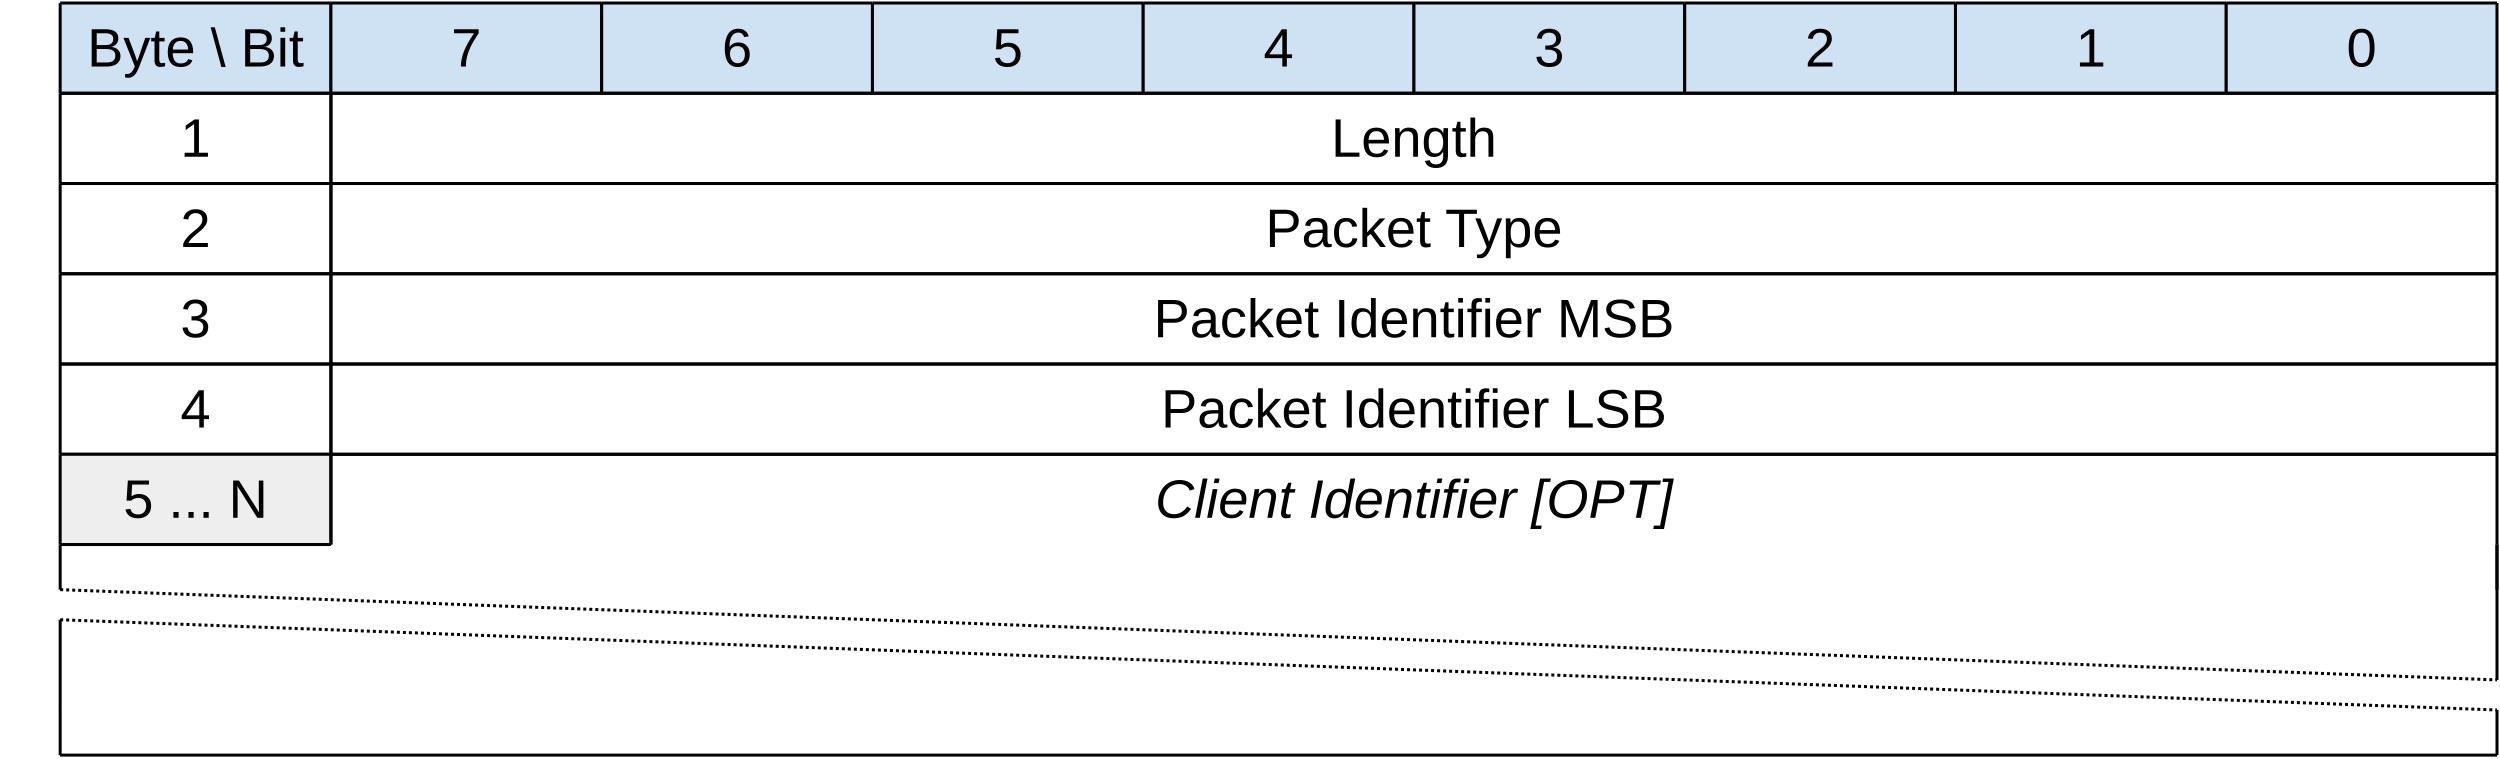
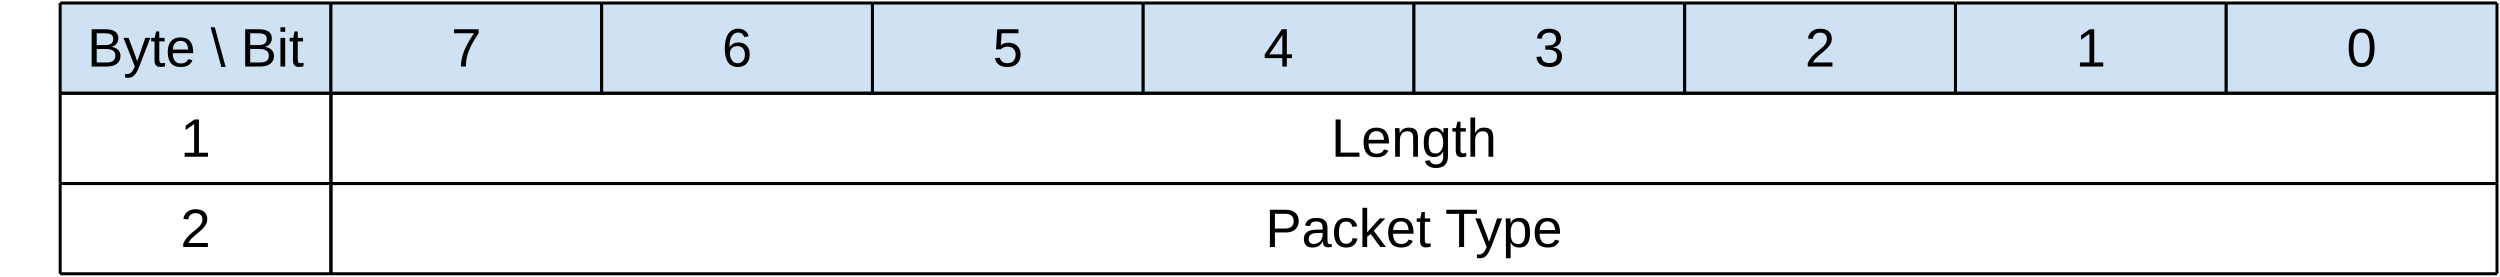
- <svg xmlns="http://www.w3.org/2000/svg" version="1.0" width="831" height="252" viewBox="0 0 831 252">
+ <svg xmlns="http://www.w3.org/2000/svg" version="1.0" width="831" height="92" viewBox="0 0 831 92">
  <rect x="20" y="1" height="30" width="90" fill="#cfe2f3" />
  <line x1="20" y1="1" x2="110" y2="1" stroke="#000000" stroke-width="1" />
  <line x1="20" y1="31" x2="110" y2="31" stroke="#000000" stroke-width="1" />
  <line x1="110" y1="1" x2="110" y2="31" stroke="#000000" stroke-width="1" />
  <line x1="20" y1="1" x2="20" y2="31" stroke="#000000" stroke-width="1" />
  <text font-size="18" font-family="Arial" x="65" y="17" text-anchor="middle" dominant-baseline="middle">Byte \ Bit</text>
  <rect x="110" y="1" height="30" width="90" fill="#cfe2f3" />
  <line x1="110" y1="1" x2="200" y2="1" stroke="#000000" stroke-width="1" />
  <line x1="110" y1="31" x2="200" y2="31" stroke="#000000" stroke-width="1" />
  <line x1="200" y1="1" x2="200" y2="31" stroke="#000000" stroke-width="1" />
  <line x1="110" y1="1" x2="110" y2="31" stroke="#000000" stroke-width="1" />
  <text font-size="18" font-family="Arial" x="155" y="17" text-anchor="middle" dominant-baseline="middle">7</text>
  <rect x="200" y="1" height="30" width="90" fill="#cfe2f3" />
  <line x1="200" y1="1" x2="290" y2="1" stroke="#000000" stroke-width="1" />
  <line x1="200" y1="31" x2="290" y2="31" stroke="#000000" stroke-width="1" />
  <line x1="290" y1="1" x2="290" y2="31" stroke="#000000" stroke-width="1" />
  <line x1="200" y1="1" x2="200" y2="31" stroke="#000000" stroke-width="1" />
  <text font-size="18" font-family="Arial" x="245" y="17" text-anchor="middle" dominant-baseline="middle">6</text>
  <rect x="290" y="1" height="30" width="90" fill="#cfe2f3" />
  <line x1="290" y1="1" x2="380" y2="1" stroke="#000000" stroke-width="1" />
  <line x1="290" y1="31" x2="380" y2="31" stroke="#000000" stroke-width="1" />
  <line x1="380" y1="1" x2="380" y2="31" stroke="#000000" stroke-width="1" />
  <line x1="290" y1="1" x2="290" y2="31" stroke="#000000" stroke-width="1" />
  <text font-size="18" font-family="Arial" x="335" y="17" text-anchor="middle" dominant-baseline="middle">5</text>
  <rect x="380" y="1" height="30" width="90" fill="#cfe2f3" />
  <line x1="380" y1="1" x2="470" y2="1" stroke="#000000" stroke-width="1" />
  <line x1="380" y1="31" x2="470" y2="31" stroke="#000000" stroke-width="1" />
  <line x1="470" y1="1" x2="470" y2="31" stroke="#000000" stroke-width="1" />
  <line x1="380" y1="1" x2="380" y2="31" stroke="#000000" stroke-width="1" />
  <text font-size="18" font-family="Arial" x="425" y="17" text-anchor="middle" dominant-baseline="middle">4</text>
  <rect x="470" y="1" height="30" width="90" fill="#cfe2f3" />
  <line x1="470" y1="1" x2="560" y2="1" stroke="#000000" stroke-width="1" />
  <line x1="470" y1="31" x2="560" y2="31" stroke="#000000" stroke-width="1" />
  <line x1="560" y1="1" x2="560" y2="31" stroke="#000000" stroke-width="1" />
  <line x1="470" y1="1" x2="470" y2="31" stroke="#000000" stroke-width="1" />
  <text font-size="18" font-family="Arial" x="515" y="17" text-anchor="middle" dominant-baseline="middle">3</text>
  <rect x="560" y="1" height="30" width="90" fill="#cfe2f3" />
  <line x1="560" y1="1" x2="650" y2="1" stroke="#000000" stroke-width="1" />
  <line x1="560" y1="31" x2="650" y2="31" stroke="#000000" stroke-width="1" />
  <line x1="650" y1="1" x2="650" y2="31" stroke="#000000" stroke-width="1" />
  <line x1="560" y1="1" x2="560" y2="31" stroke="#000000" stroke-width="1" />
  <text font-size="18" font-family="Arial" x="605" y="17" text-anchor="middle" dominant-baseline="middle">2</text>
  <rect x="650" y="1" height="30" width="90" fill="#cfe2f3" />
  <line x1="650" y1="1" x2="740" y2="1" stroke="#000000" stroke-width="1" />
  <line x1="650" y1="31" x2="740" y2="31" stroke="#000000" stroke-width="1" />
  <line x1="740" y1="1" x2="740" y2="31" stroke="#000000" stroke-width="1" />
  <line x1="650" y1="1" x2="650" y2="31" stroke="#000000" stroke-width="1" />
  <text font-size="18" font-family="Arial" x="695" y="17" text-anchor="middle" dominant-baseline="middle">1</text>
  <rect x="740" y="1" height="30" width="90" fill="#cfe2f3" />
  <line x1="740" y1="1" x2="830" y2="1" stroke="#000000" stroke-width="1" />
  <line x1="740" y1="31" x2="830" y2="31" stroke="#000000" stroke-width="1" />
  <line x1="830" y1="1" x2="830" y2="31" stroke="#000000" stroke-width="1" />
  <line x1="740" y1="1" x2="740" y2="31" stroke="#000000" stroke-width="1" />
  <text font-size="18" font-family="Arial" x="785" y="17" text-anchor="middle" dominant-baseline="middle">0</text>
  <text font-size="18" font-family="Arial" x="15" y="16" text-anchor="end"> </text>
  <text font-size="18" font-family="Arial" x="15" y="46" text-anchor="end"> </text>
  <line x1="20" y1="31" x2="110" y2="31" stroke="#000000" stroke-width="1" />
  <line x1="20" y1="61" x2="110" y2="61" stroke="#000000" stroke-width="1" />
  <line x1="110" y1="31" x2="110" y2="61" stroke="#000000" stroke-width="1" />
  <line x1="20" y1="31" x2="20" y2="61" stroke="#000000" stroke-width="1" />
  <text font-size="18" font-family="Arial" x="65" y="47" text-anchor="middle" dominant-baseline="middle">1</text>
  <line x1="110" y1="31" x2="830" y2="31" stroke="#000000" stroke-width="1" />
  <line x1="110" y1="61" x2="830" y2="61" stroke="#000000" stroke-width="1" />
  <line x1="830" y1="31" x2="830" y2="61" stroke="#000000" stroke-width="1" />
  <line x1="110" y1="31" x2="110" y2="61" stroke="#000000" stroke-width="1" />
  <text font-size="18" font-family="Arial" x="470" y="47" text-anchor="middle" dominant-baseline="middle">Length</text>
  <text font-size="18" font-family="Arial" x="15" y="76" text-anchor="end"> </text>
  <line x1="20" y1="61" x2="110" y2="61" stroke="#000000" stroke-width="1" />
  <line x1="20" y1="91" x2="110" y2="91" stroke="#000000" stroke-width="1" />
  <line x1="110" y1="61" x2="110" y2="91" stroke="#000000" stroke-width="1" />
  <line x1="20" y1="61" x2="20" y2="91" stroke="#000000" stroke-width="1" />
  <text font-size="18" font-family="Arial" x="65" y="77" text-anchor="middle" dominant-baseline="middle">2</text>
  <line x1="110" y1="61" x2="830" y2="61" stroke="#000000" stroke-width="1" />
  <line x1="110" y1="91" x2="830" y2="91" stroke="#000000" stroke-width="1" />
  <line x1="830" y1="61" x2="830" y2="91" stroke="#000000" stroke-width="1" />
  <line x1="110" y1="61" x2="110" y2="91" stroke="#000000" stroke-width="1" />
  <text font-size="18" font-family="Arial" x="470" y="77" text-anchor="middle" dominant-baseline="middle">Packet Type</text>
-   <text font-size="18" font-family="Arial" x="15" y="106" text-anchor="end"> </text>
-   <line x1="20" y1="91" x2="110" y2="91" stroke="#000000" stroke-width="1" />
-   <line x1="20" y1="121" x2="110" y2="121" stroke="#000000" stroke-width="1" />
-   <line x1="110" y1="91" x2="110" y2="121" stroke="#000000" stroke-width="1" />
-   <line x1="20" y1="91" x2="20" y2="121" stroke="#000000" stroke-width="1" />
-   <text font-size="18" font-family="Arial" x="65" y="107" text-anchor="middle" dominant-baseline="middle">3</text>
-   <line x1="110" y1="91" x2="830" y2="91" stroke="#000000" stroke-width="1" />
-   <line x1="110" y1="121" x2="830" y2="121" stroke="#000000" stroke-width="1" />
-   <line x1="830" y1="91" x2="830" y2="121" stroke="#000000" stroke-width="1" />
-   <line x1="110" y1="91" x2="110" y2="121" stroke="#000000" stroke-width="1" />
-   <text font-size="18" font-family="Arial" x="470" y="107" text-anchor="middle" dominant-baseline="middle">Packet Identifier MSB</text>
-   <text font-size="18" font-family="Arial" x="15" y="136" text-anchor="end"> </text>
-   <line x1="20" y1="121" x2="110" y2="121" stroke="#000000" stroke-width="1" />
-   <line x1="20" y1="151" x2="110" y2="151" stroke="#000000" stroke-width="1" />
-   <line x1="110" y1="121" x2="110" y2="151" stroke="#000000" stroke-width="1" />
-   <line x1="20" y1="121" x2="20" y2="151" stroke="#000000" stroke-width="1" />
-   <text font-size="18" font-family="Arial" x="65" y="137" text-anchor="middle" dominant-baseline="middle">4</text>
-   <line x1="110" y1="121" x2="830" y2="121" stroke="#000000" stroke-width="1" />
-   <line x1="110" y1="151" x2="830" y2="151" stroke="#000000" stroke-width="1" />
-   <line x1="830" y1="121" x2="830" y2="151" stroke="#000000" stroke-width="1" />
-   <line x1="110" y1="121" x2="110" y2="151" stroke="#000000" stroke-width="1" />
-   <text font-size="18" font-family="Arial" x="470" y="137" text-anchor="middle" dominant-baseline="middle">Packet Identifier LSB</text>
-   <text font-size="18" font-family="Arial" x="15" y="166" text-anchor="end"> </text>
-   <rect x="20" y="151" height="30" width="90" fill="#eeeeee" />
-   <line x1="20" y1="151" x2="110" y2="151" stroke="#000000" stroke-width="1" />
-   <line x1="20" y1="181" x2="110" y2="181" stroke="#000000" stroke-width="1" />
-   <line x1="110" y1="151" x2="110" y2="181" stroke="#000000" stroke-width="1" />
-   <line x1="20" y1="151" x2="20" y2="181" stroke="#000000" stroke-width="1" />
-   <text font-size="18" font-family="Arial" x="65" y="167" text-anchor="middle" dominant-baseline="middle">5 ... N</text>
-   <line x1="110" y1="151" x2="830" y2="151" stroke="#000000" stroke-width="1" />
-   <line x1="830" y1="151" x2="830" y2="181" stroke="#000000" stroke-width="1" />
-   <line x1="110" y1="151" x2="110" y2="181" stroke="#000000" stroke-width="1" />
-   <text font-style="italic" font-size="18" font-family="Arial" x="470" y="167" text-anchor="middle" dominant-baseline="middle">Client Identifier [OPT]</text>
-   <text font-size="18" font-family="Arial" x="15" y="196" text-anchor="end"> </text>
-   <line x1="20" y1="181" x2="20" y2="196" stroke="#000000" stroke-width="1" />
-   <line x1="830" y1="181" x2="830" y2="196" stroke="#000000" stroke-width="1" />
-   <line stroke-dasharray="1,1" x1="20" y1="196" x2="830" y2="226" stroke="#000000" stroke-width="1" />
-   <line x1="830" y1="181" x2="830" y2="226" stroke="#000000" stroke-width="1" />
-   <line stroke-dasharray="1,1" x1="20" y1="206" x2="830" y2="236" stroke="#000000" stroke-width="1" />
-   <line x1="20" y1="206" x2="20" y2="236" stroke="#000000" stroke-width="1" />
-   <line x1="20" y1="236" x2="20" y2="251" stroke="#000000" stroke-width="1" />
-   <line x1="830" y1="236" x2="830" y2="251" stroke="#000000" stroke-width="1" />
-   <text font-size="18" font-family="Arial" x="15" y="266" text-anchor="end"> </text>
-   <line x1="20" y1="251" x2="830" y2="251" stroke="#000000" stroke-width="1" />
+   <line x1="20" y1="61" x2="830" y2="61" stroke="#000000" stroke-width="1" />
</svg>
